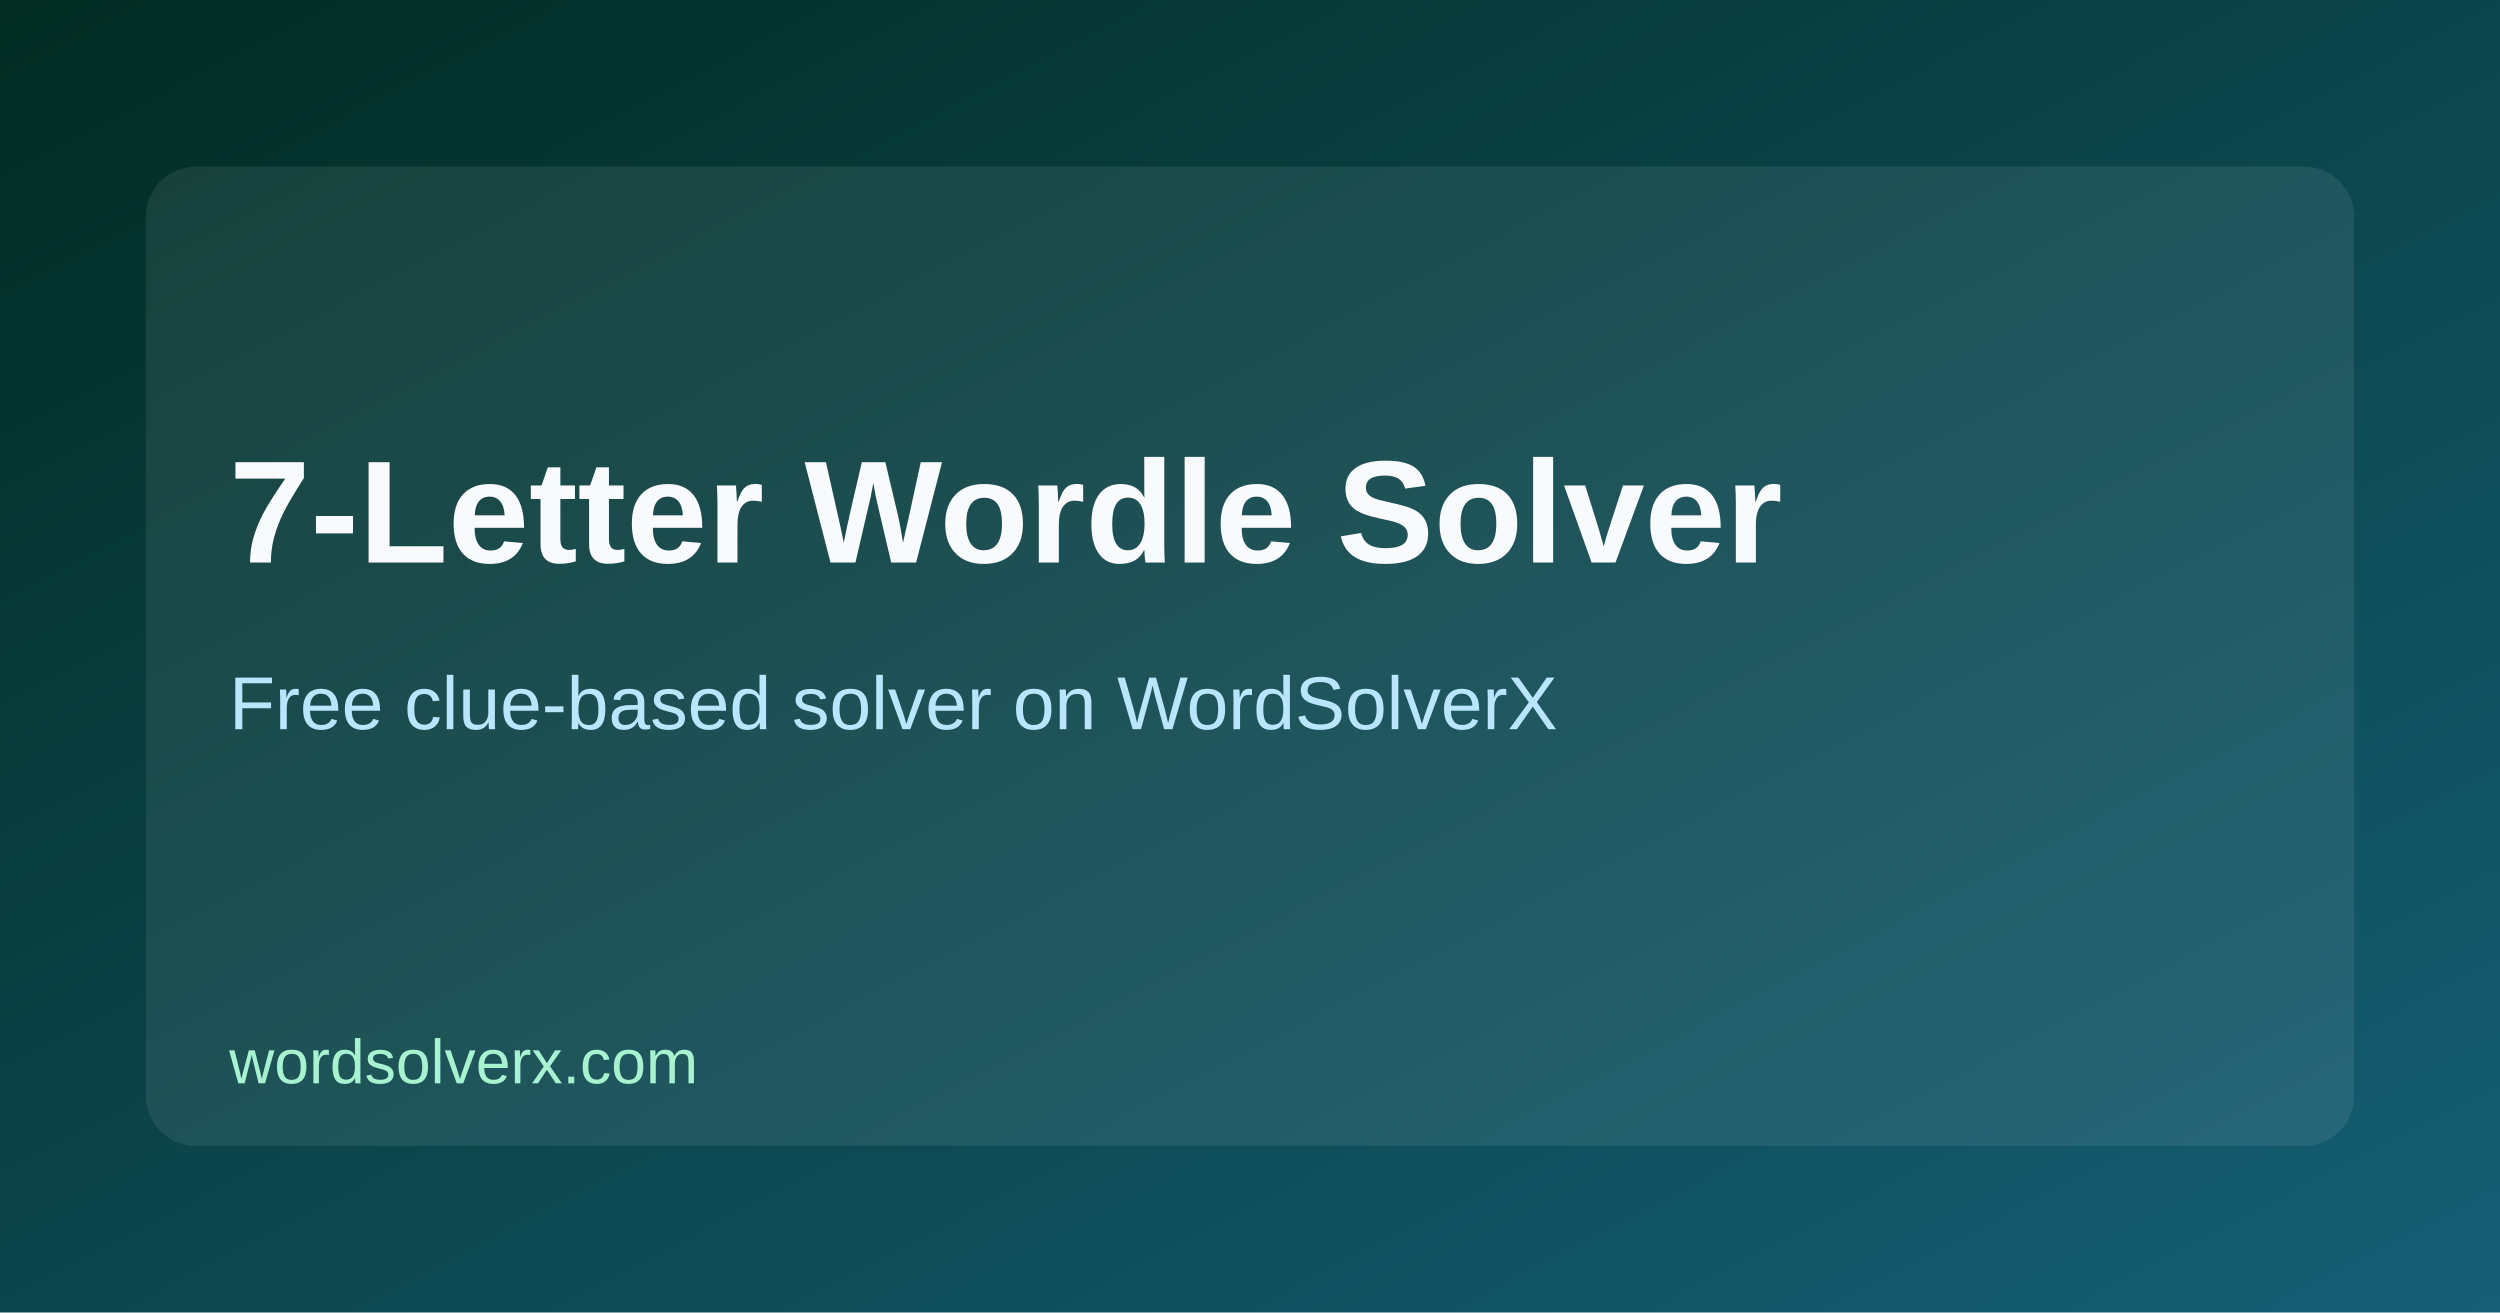
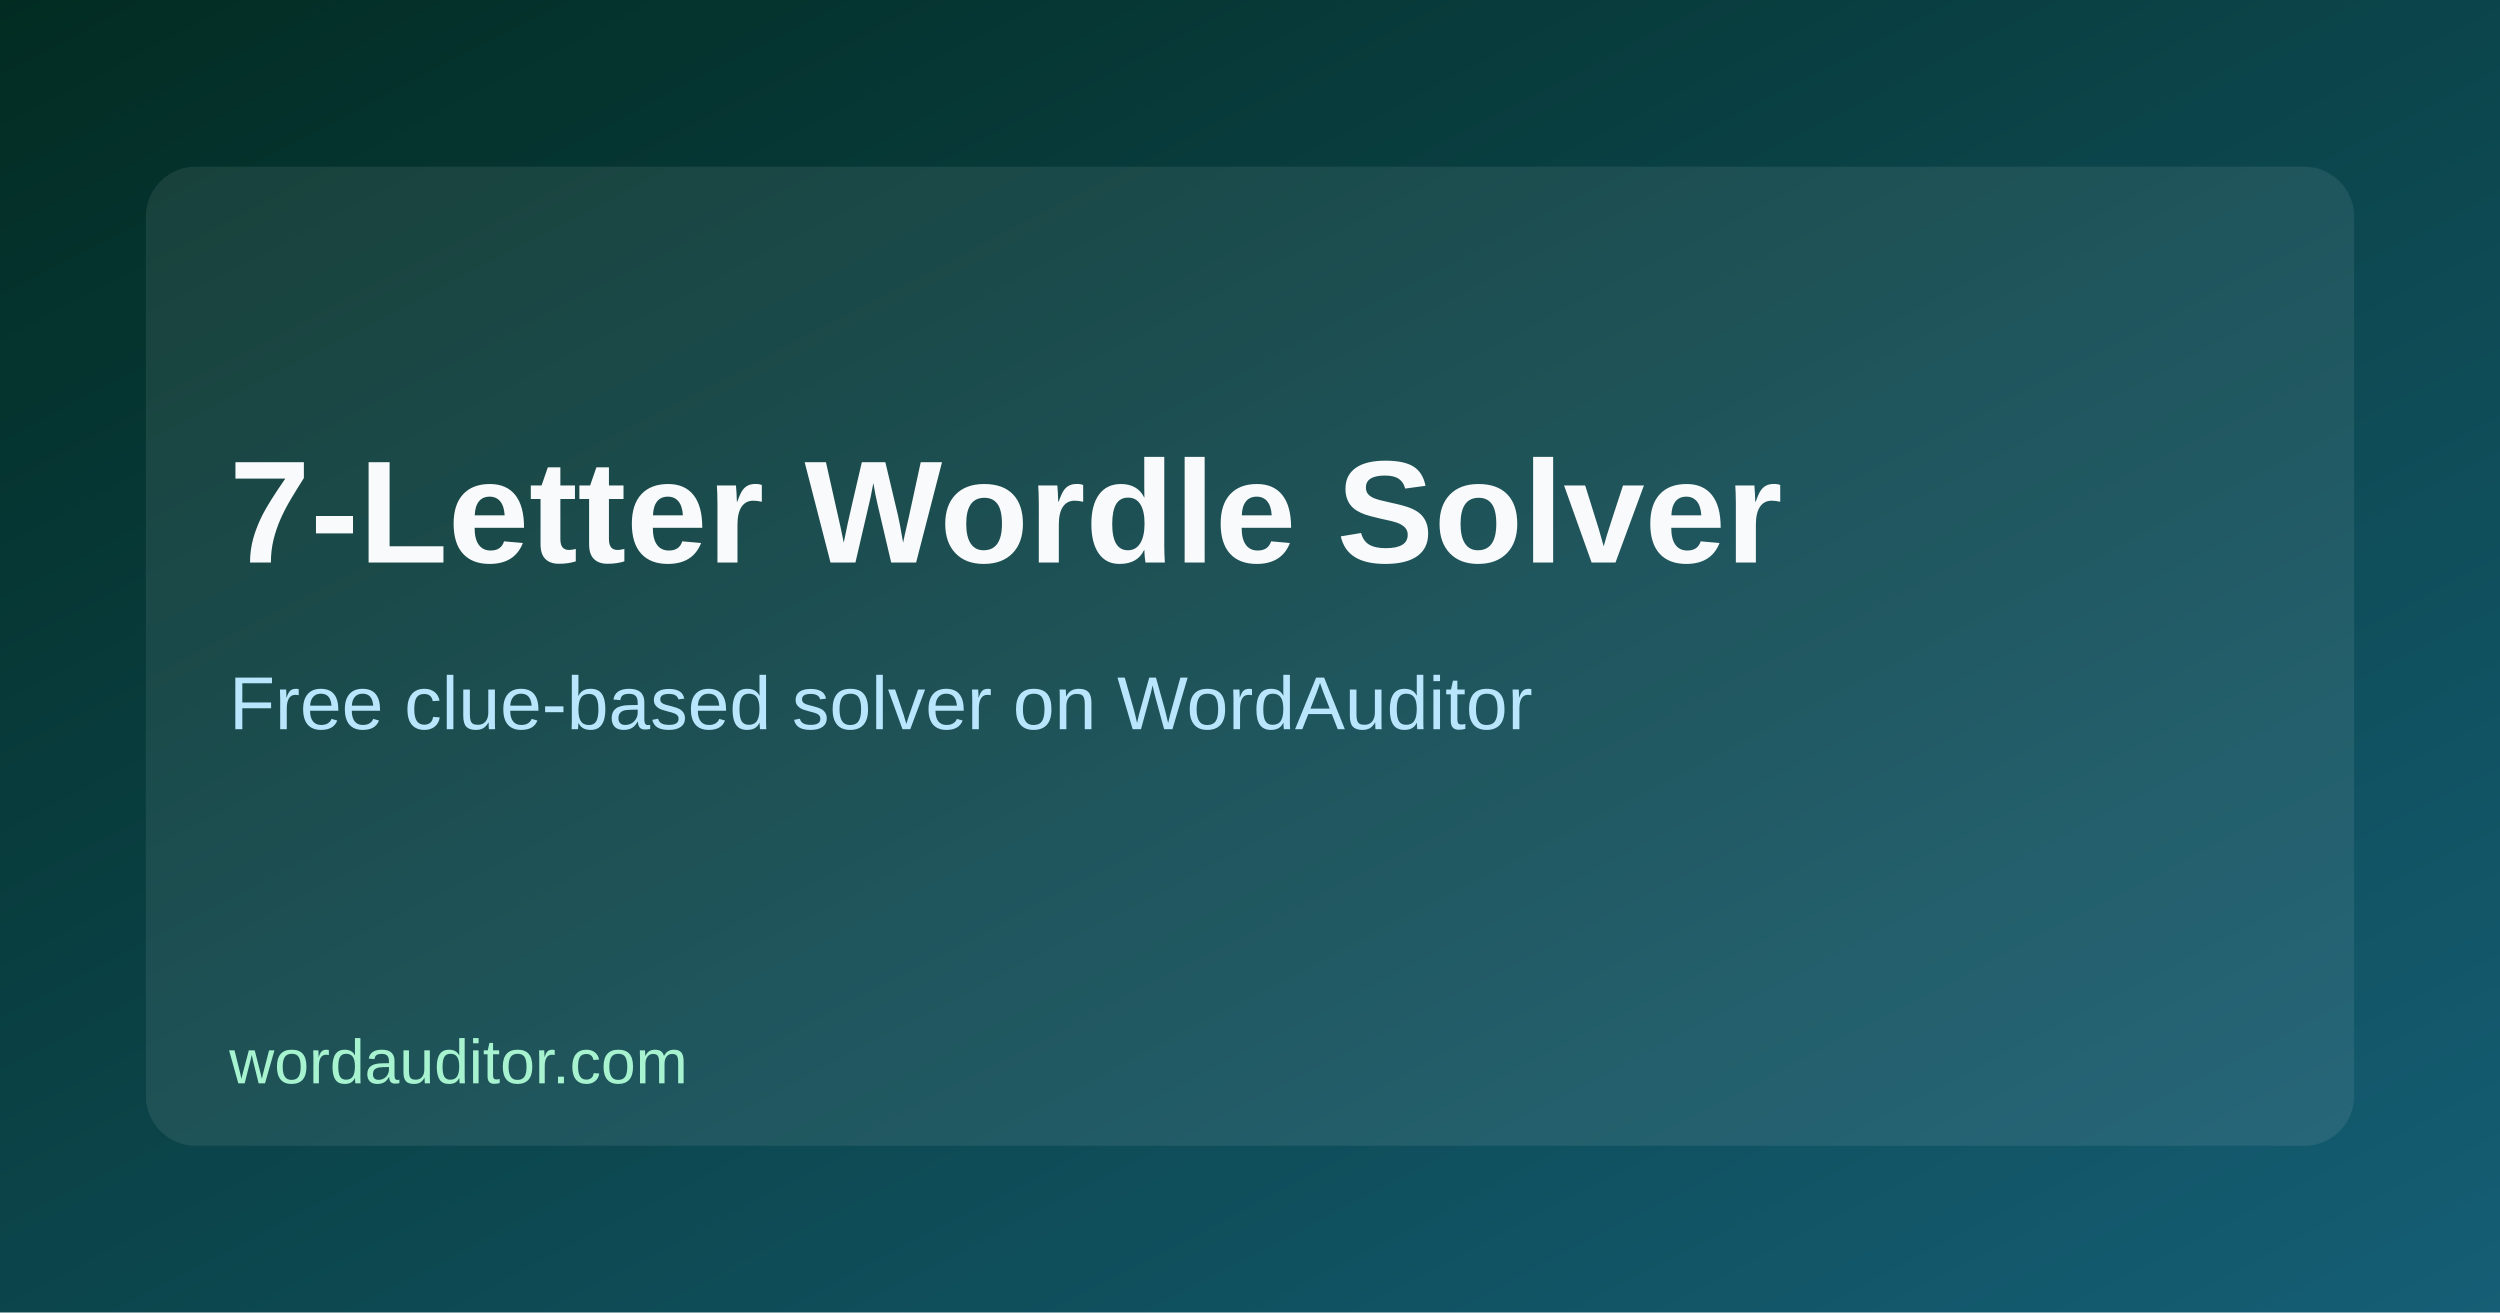
<svg xmlns="http://www.w3.org/2000/svg" width="1200" height="630" viewBox="0 0 1200 630">
  <defs>
    <linearGradient id="bg" x1="0" y1="0" x2="1" y2="1">
      <stop offset="0%" stop-color="#022c22" />
      <stop offset="100%" stop-color="#155e75" />
    </linearGradient>
  </defs>
  <rect width="1200" height="630" fill="url(#bg)" />
  <rect x="70" y="80" width="1060" height="470" rx="24" fill="rgba(255,255,255,0.08)" />
  <text x="110" y="270" fill="#f8fafc" font-family="Arial, sans-serif" font-size="70" font-weight="700">7-Letter Wordle Solver</text>
-   <text x="110" y="350" fill="#bae6fd" font-family="Arial, sans-serif" font-size="36">Free clue-based solver on WordSolverX</text>
-   <text x="110" y="520" fill="#a7f3d0" font-family="Arial, sans-serif" font-size="30">wordsolverx.com</text>
+   <text x="110" y="350" fill="#bae6fd" font-family="Arial, sans-serif" font-size="36">Free clue-based solver on WordAuditor</text>
+   <text x="110" y="520" fill="#a7f3d0" font-family="Arial, sans-serif" font-size="30">wordauditor.com</text>
</svg>
